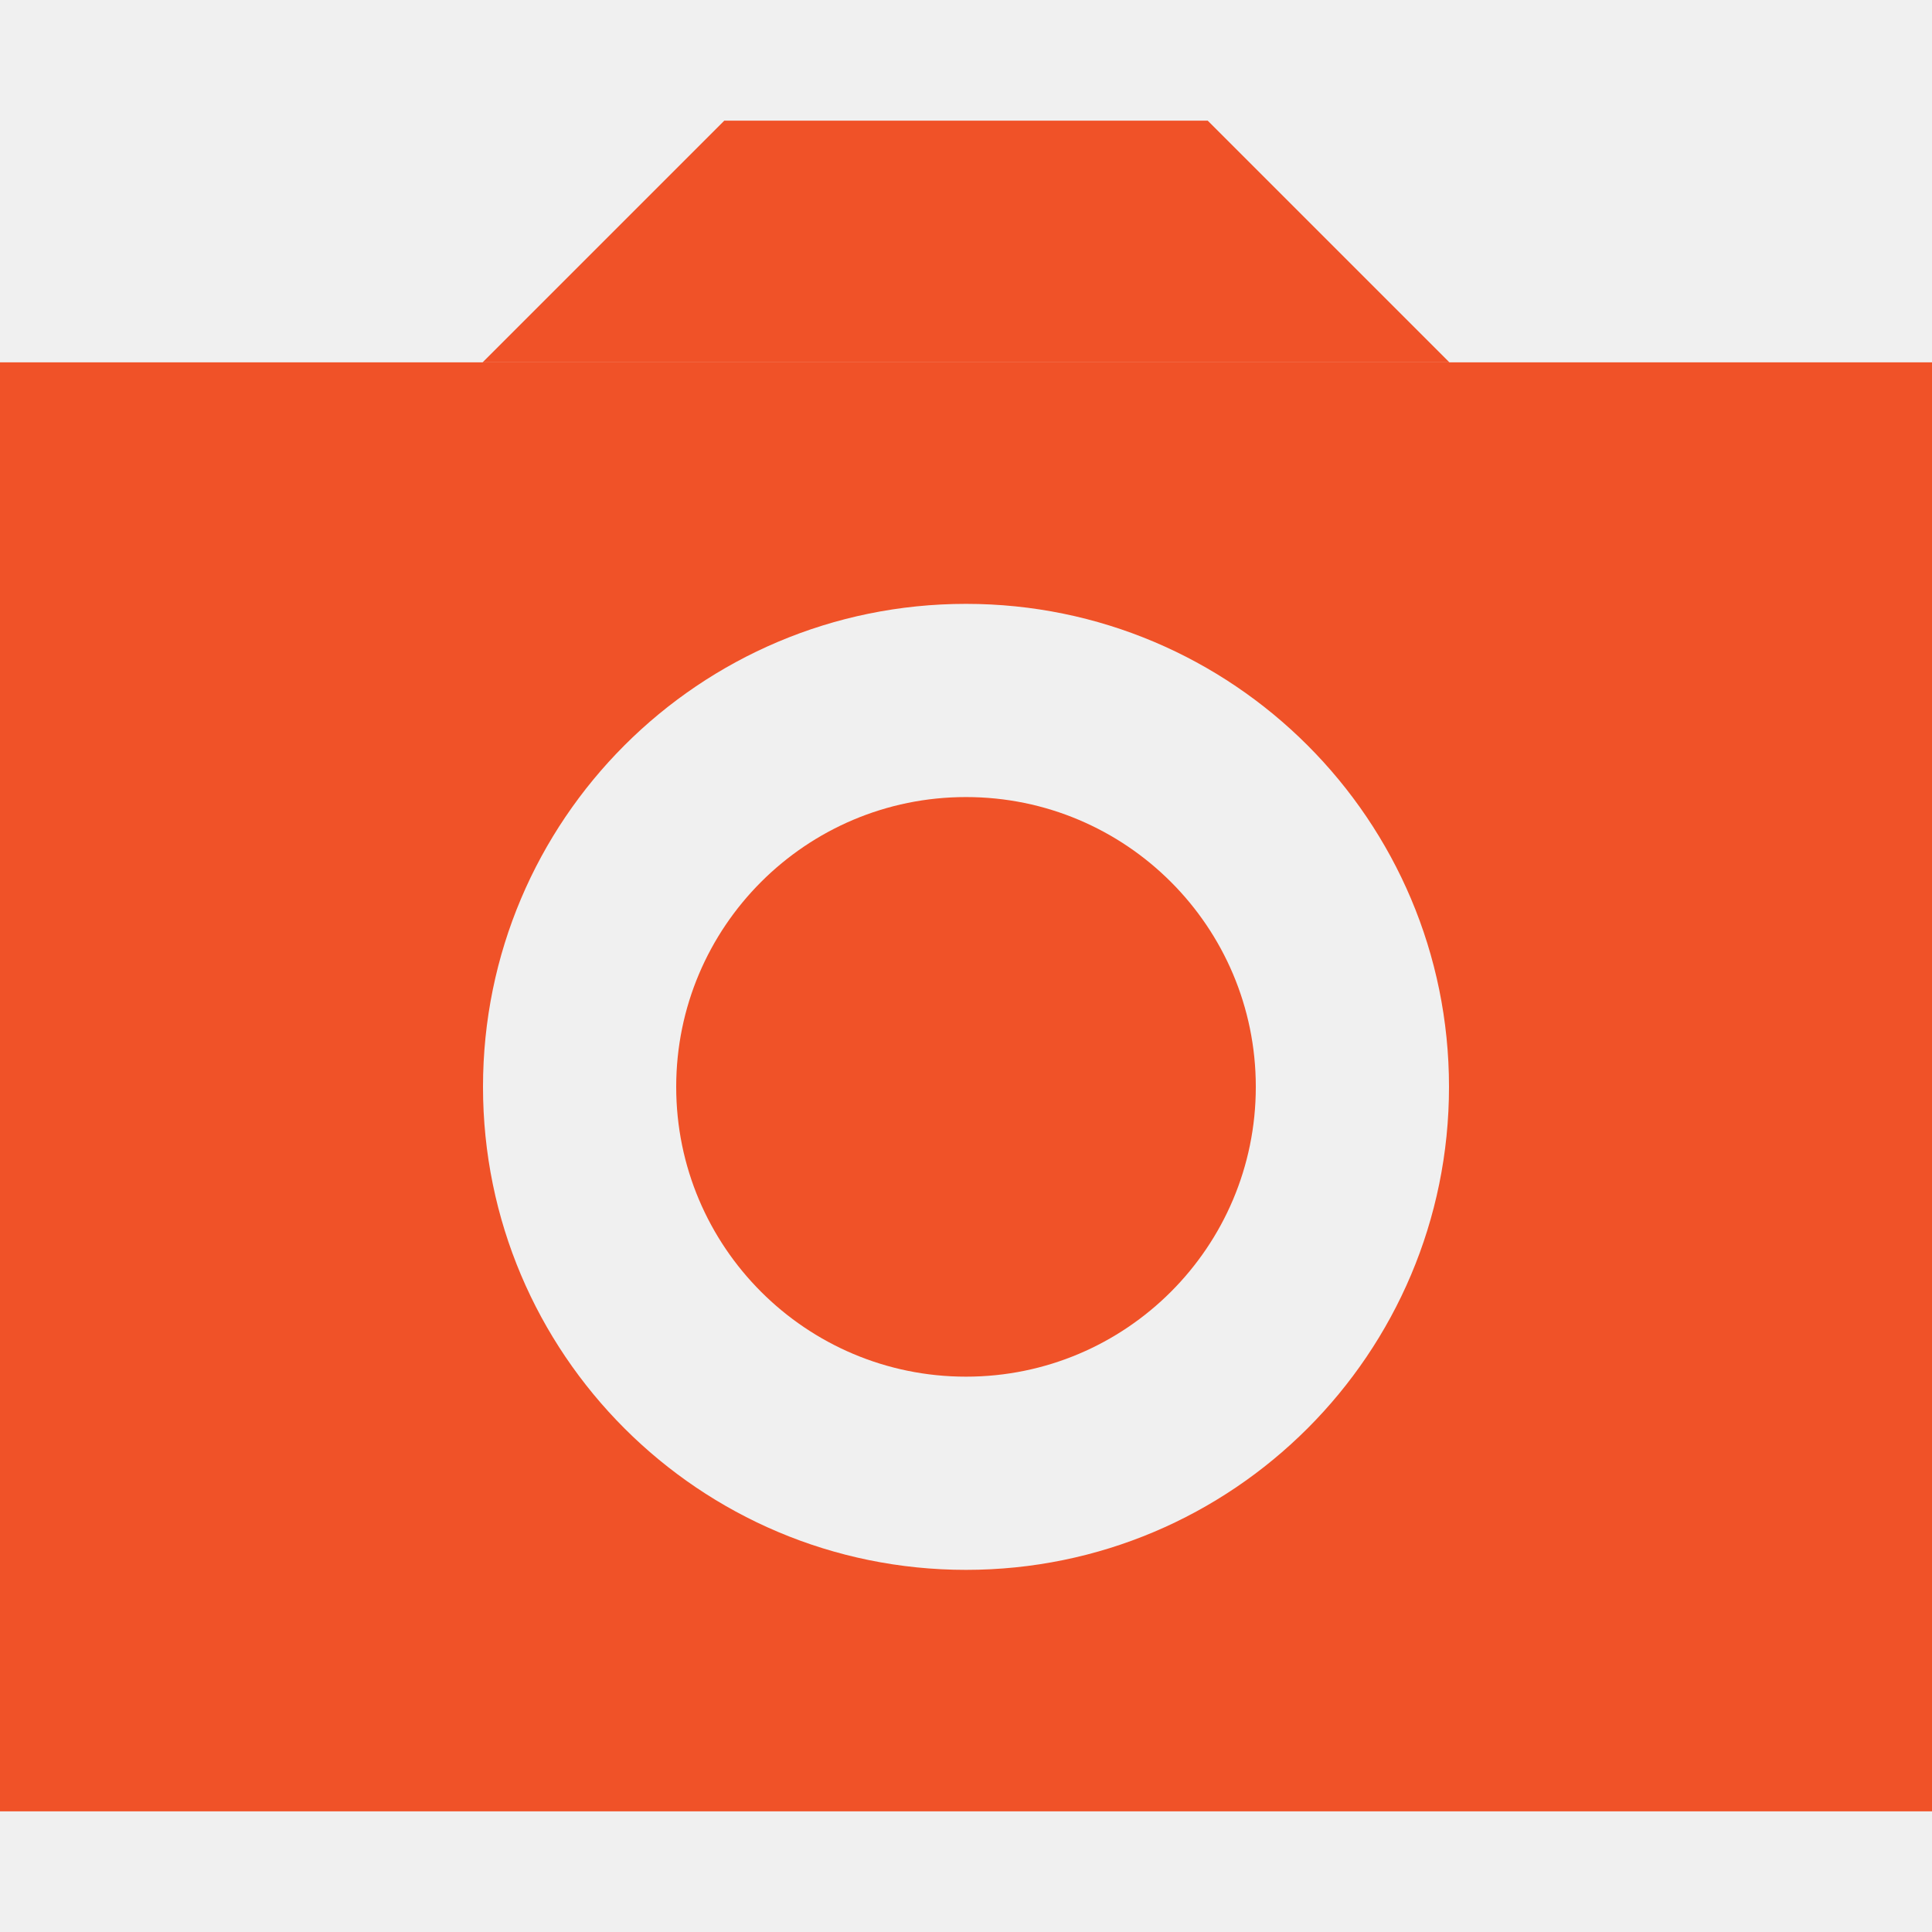
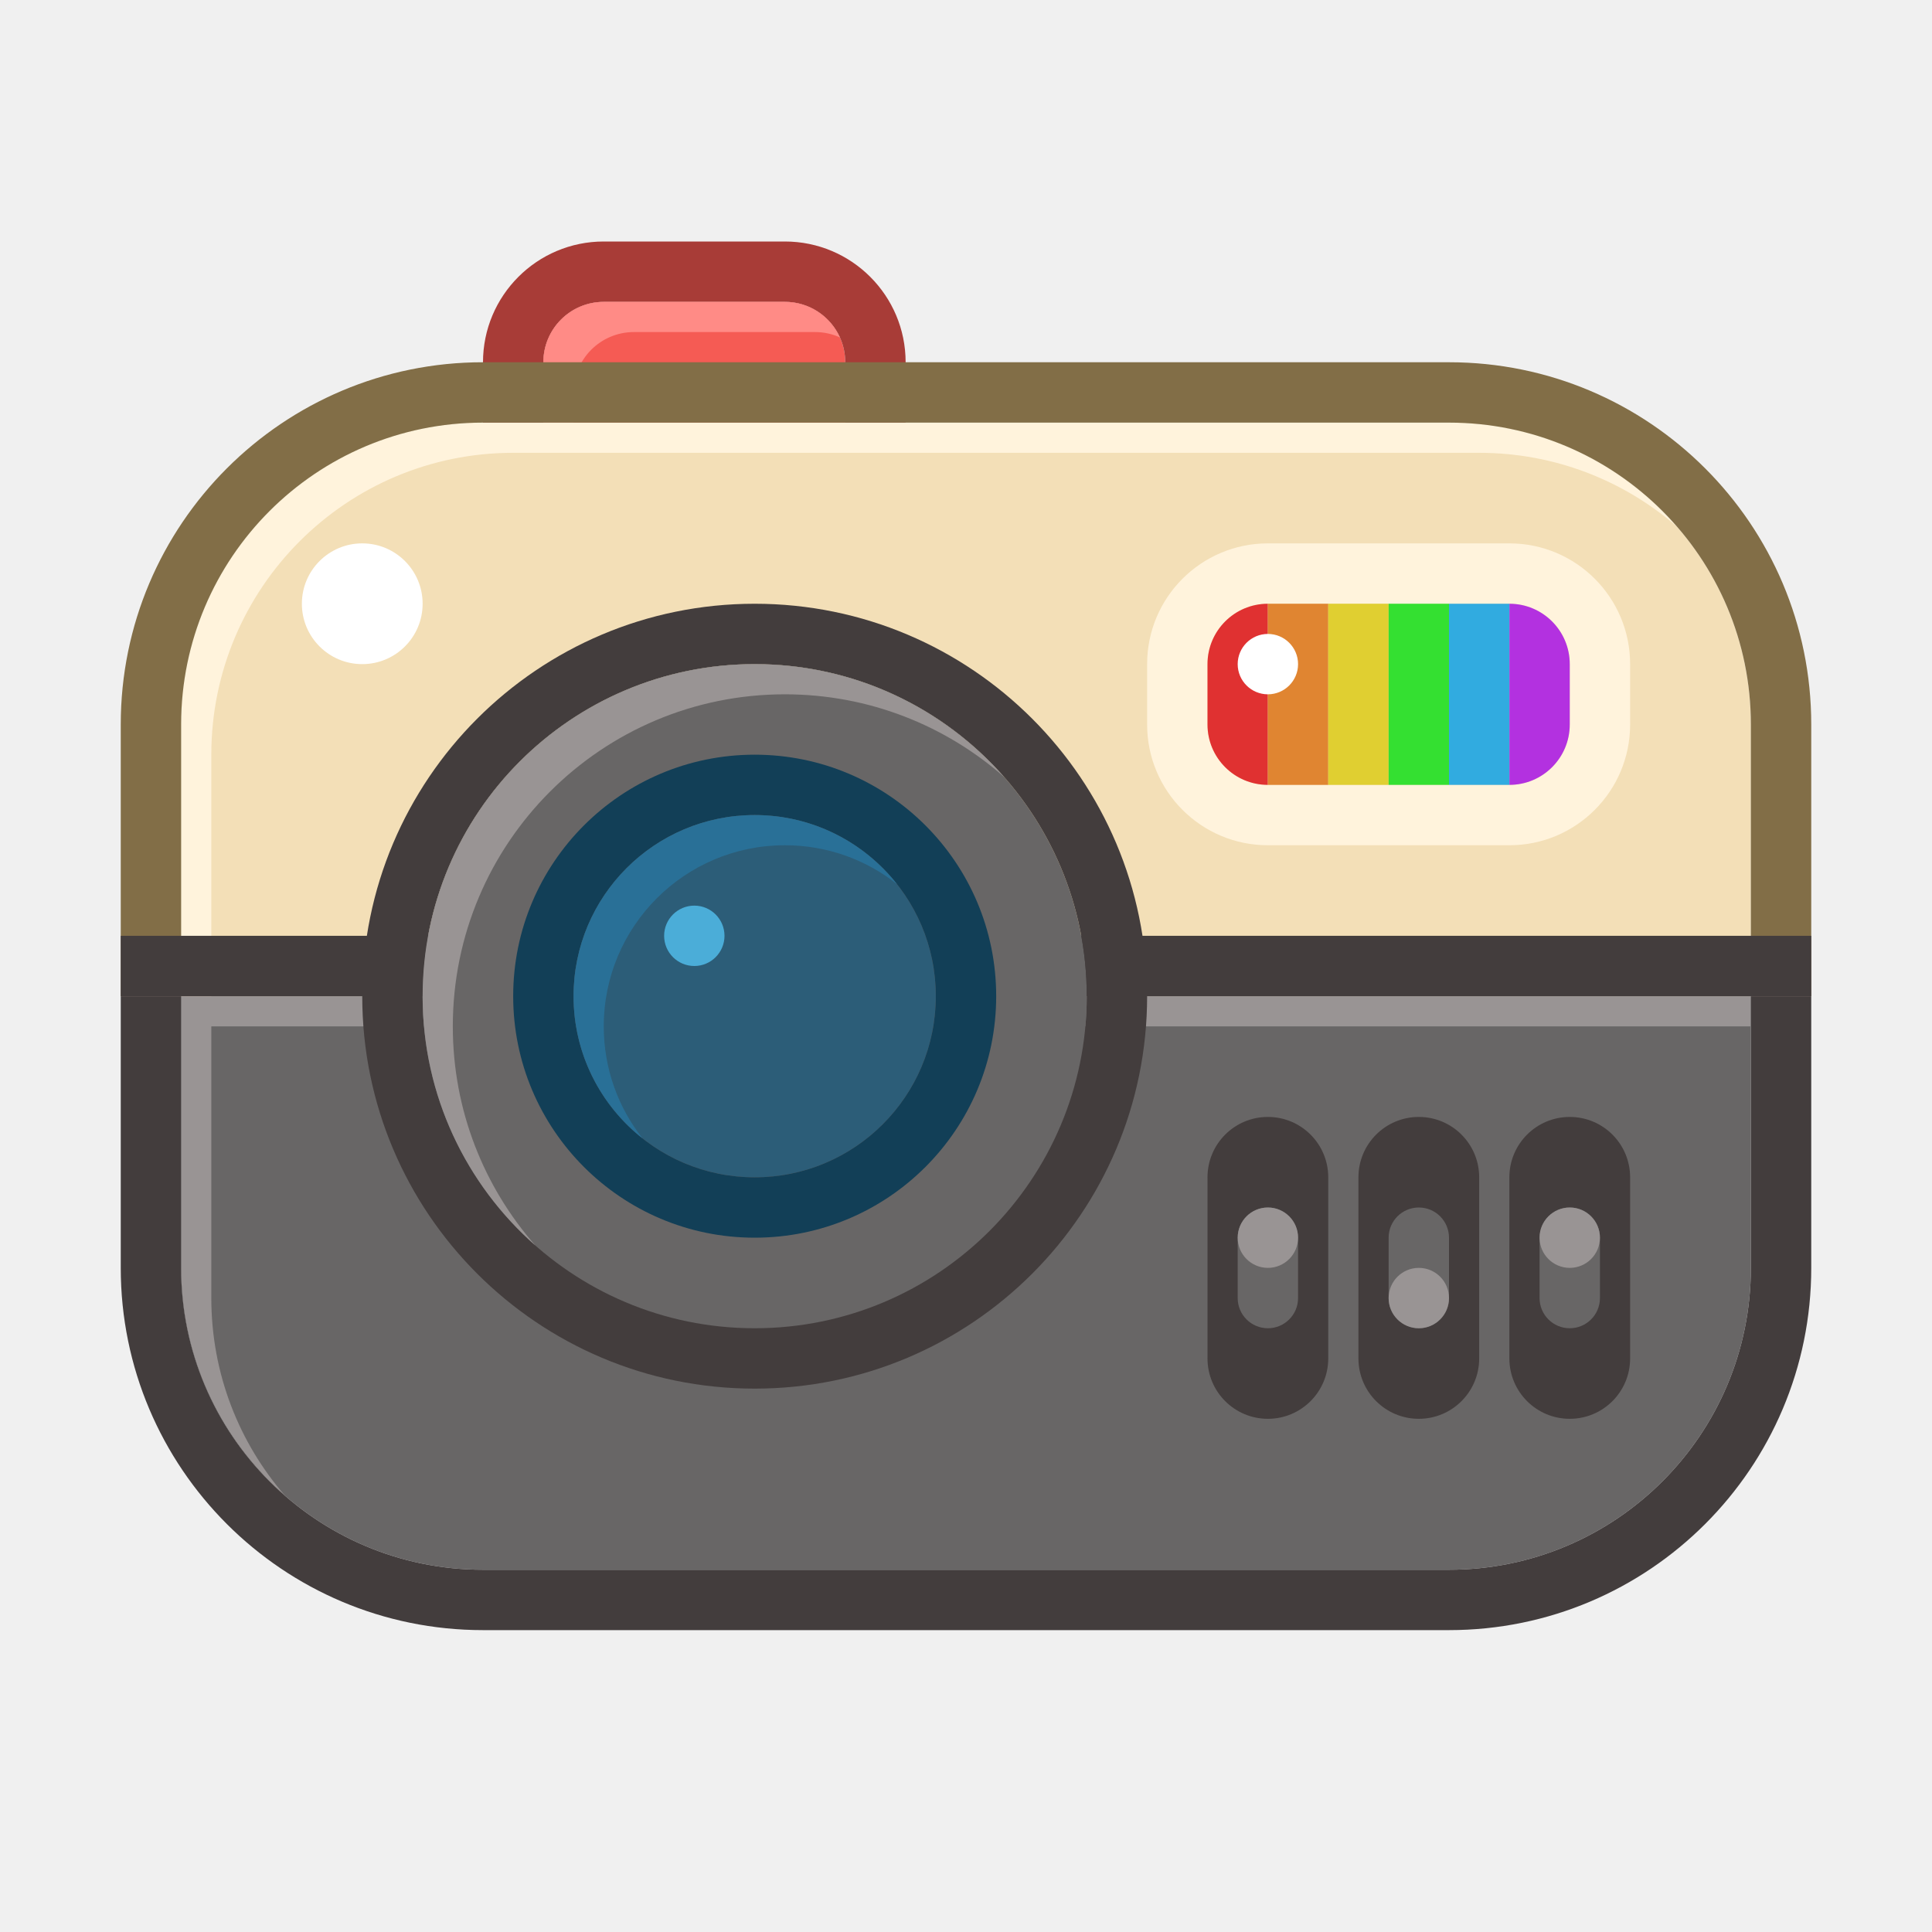
- <svg xmlns="http://www.w3.org/2000/svg" version="1.1" id="Layer_1" x="0px" y="0px" viewBox="0 0 405.333 405.333" style="enable-background:new 0 0 405.333 405.333;" xml:space="preserve">
-   <g>
-     <path style="fill:#F05228;" d="M0,76.023v304h405.333v-304H0z M202.667,329.357c-55.966,0-101.333-45.367-101.333-101.333   S146.701,126.69,202.667,126.69S304,172.058,304,228.023S258.633,329.357,202.667,329.357z" />
-     <circle style="fill:#F05228;" cx="202.667" cy="228.023" r="60.8" />
-     <polygon style="fill:#F05228;" points="151.957,25.31 101.244,76.023 304.09,76.023 253.376,25.31  " />
-   </g>
-   <g>
- </g>
-   <g>
- </g>
-   <g>
- </g>
-   <g>
- </g>
-   <g>
- </g>
-   <g>
- </g>
-   <g>
- </g>
-   <g>
- </g>
-   <g>
- </g>
-   <g>
- </g>
-   <g>
- </g>
-   <g>
- </g>
-   <g>
- </g>
-   <g>
- </g>
-   <g>
- </g>
+ <svg xmlns="http://www.w3.org/2000/svg" width="64" height="64" viewBox="0 0 64 64" fill="none">
+   <path d="M18 12C18 10.895 18.895 10 20 10H26C27.105 10 28 10.895 28 12V14H18V12Z" fill="#F55B54" />
+   <path fill-rule="evenodd" clip-rule="evenodd" d="M30 14C30 15.105 29.105 16 28 16H18C16.895 16 16 15.105 16 14V12C16 9.791 17.791 8 20 8H26C28.209 8 30 9.791 30 12V14ZM20 10C18.895 10 18 10.895 18 12V14H28V12C28 10.895 27.105 10 26 10H20Z" fill="#A83C37" />
+   <path fill-rule="evenodd" clip-rule="evenodd" d="M20 10C18.895 10 18 10.895 18 12V14H19V13C19 11.895 19.895 11 21 11H27C27.294 11 27.572 11.063 27.823 11.177C27.509 10.483 26.811 10 26 10H20Z" fill="#FF8B86" />
+   <path d="M16 52L48 52C53.523 52 58 47.523 58 42L58 33L6 33L6 42C6 47.523 10.477 52 16 52Z" fill="#686666" />
+   <path fill-rule="evenodd" clip-rule="evenodd" d="M9.447 49.553C7.922 47.798 7 45.507 7 43L7 34L58 34V33L6 33V42C6 45.016 7.335 47.72 9.447 49.553Z" fill="#999494" />
+   <path d="M48 14H16C10.477 14 6 18.477 6 24V33H58V24C58 18.477 53.523 14 48 14Z" fill="#F3DFB7" />
+   <path fill-rule="evenodd" clip-rule="evenodd" d="M16 14H48C51.016 14 53.72 15.335 55.553 17.447C53.798 15.922 51.507 15 49 15H17C11.477 15 7 19.477 7 25V33H6V24C6 18.477 10.477 14 16 14Z" fill="#FFF3DC" />
+   <path d="M48 54L16 54C9.373 54 4 48.627 4 42L4 33L6 33L6 42C6 47.523 10.477 52 16 52L48 52C53.523 52 58 47.523 58 42L58 33L60 33L60 42C60 48.627 54.627 54 48 54Z" fill="#433D3D" />
+   <path d="M16 12H48C54.627 12 60 17.373 60 24V33H58V24C58 18.477 53.523 14 48 14H16C10.477 14 6 18.477 6 24V33H4V24C4 17.373 9.373 12 16 12Z" fill="#826E47" />
+   <path d="M4 31H60V33H4V31Z" fill="#433D3D" />
+   <path d="M42 47C40.895 47 40 46.105 40 45L40 39C40 37.895 40.895 37 42 37C43.105 37 44 37.895 44 39L44 45C44 46.105 43.105 47 42 47Z" fill="#433D3D" />
+   <path d="M42 44C41.448 44 41 43.552 41 43L41 41C41 40.448 41.448 40 42 40C42.552 40 43 40.448 43 41L43 43C43 43.552 42.552 44 42 44Z" fill="#686666" />
+   <path d="M42 42C41.448 42 41 41.552 41 41C41 40.448 41.448 40 42 40C42.552 40 43 40.448 43 41C43 41.552 42.552 42 42 42Z" fill="#999494" />
+   <path d="M47 47C45.895 47 45 46.105 45 45L45 39C45 37.895 45.895 37 47 37C48.105 37 49 37.895 49 39L49 45C49 46.105 48.105 47 47 47Z" fill="#433D3D" />
+   <path d="M47 44C46.448 44 46 43.552 46 43L46 41C46 40.448 46.448 40 47 40C47.552 40 48 40.448 48 41L48 43C48 43.552 47.552 44 47 44Z" fill="#686666" />
+   <path d="M47 44C46.448 44 46 43.552 46 43C46 42.448 46.448 42 47 42C47.552 42 48 42.448 48 43C48 43.552 47.552 44 47 44Z" fill="#999494" />
+   <path d="M52 47C50.895 47 50 46.105 50 45L50 39C50 37.895 50.895 37 52 37C53.105 37 54 37.895 54 39L54 45C54 46.105 53.105 47 52 47Z" fill="#433D3D" />
+   <path d="M52 44C51.448 44 51 43.552 51 43L51 41C51 40.448 51.448 40 52 40C52.552 40 53 40.448 53 41L53 43C53 43.552 52.552 44 52 44Z" fill="#686666" />
+   <path d="M52 42C51.448 42 51 41.552 51 41C51 40.448 51.448 40 52 40C52.552 40 53 40.448 53 41C53 41.552 52.552 42 52 42Z" fill="#999494" />
+   <path d="M14 20C14 21.105 13.105 22 12 22C10.895 22 10 21.105 10 20C10 18.895 10.895 18 12 18C13.105 18 14 18.895 14 20Z" fill="white" />
+   <path d="M36 33C36 39.075 31.075 44 25 44C18.925 44 14 39.075 14 33C14 26.925 18.925 22 25 22C31.075 22 36 26.925 36 33Z" fill="#686666" />
+   <path fill-rule="evenodd" clip-rule="evenodd" d="M38 33C38 40.18 32.18 46 25 46C17.82 46 12 40.18 12 33C12 25.82 17.82 20 25 20C32.18 20 38 25.82 38 33ZM25 44C31.075 44 36 39.075 36 33C36 26.925 31.075 22 25 22C18.925 22 14 26.925 14 33C14 39.075 18.925 44 25 44Z" fill="#433D3D" />
+   <path fill-rule="evenodd" clip-rule="evenodd" d="M33.262 25.738C31.325 24.034 28.783 23 26 23C19.925 23 15 27.925 15 34C15 36.783 16.034 39.325 17.738 41.262C15.446 39.246 14 36.292 14 33C14 26.925 18.925 22 25 22C28.292 22 31.246 23.446 33.262 25.738Z" fill="#999494" />
+   <path d="M31 33C31 36.314 28.314 39 25 39C21.686 39 19 36.314 19 33C19 29.686 21.686 27 25 27C28.314 27 31 29.686 31 33Z" fill="#2C5D78" />
+   <path fill-rule="evenodd" clip-rule="evenodd" d="M33 33C33 37.418 29.418 41 25 41C20.582 41 17 37.418 17 33C17 28.582 20.582 25 25 25C29.418 25 33 28.582 33 33ZM25 39C28.314 39 31 36.314 31 33C31 29.686 28.314 27 25 27C21.686 27 19 29.686 19 33C19 36.314 21.686 39 25 39Z" fill="#123F57" />
+   <path fill-rule="evenodd" clip-rule="evenodd" d="M29.713 29.287C28.692 28.481 27.402 28 26 28C22.686 28 20 30.686 20 34C20 35.402 20.481 36.692 21.287 37.713C19.894 36.614 19 34.912 19 33C19 29.686 21.686 27 25 27C26.912 27 28.614 27.894 29.713 29.287Z" fill="#297097" />
+   <path d="M24 31C24 31.552 23.552 32 23 32C22.448 32 22 31.552 22 31C22 30.448 22.448 30 23 30C23.552 30 24 30.448 24 31Z" fill="#4BADD8" />
+   <path d="M40 22C40 20.895 40.895 20 42 20H50C51.105 20 52 20.895 52 22V24C52 25.105 51.105 26 50 26H42C40.895 26 40 25.105 40 24V22Z" fill="#F3DFB7" />
+   <path fill-rule="evenodd" clip-rule="evenodd" d="M42 18H50C52.209 18 54 19.791 54 22V24C54 26.209 52.209 28 50 28H42C39.791 28 38 26.209 38 24V22C38 19.791 39.791 18 42 18ZM42 20C40.895 20 40 20.895 40 22V24C40 25.105 40.895 26 42 26H50C51.105 26 52 25.105 52 24V22C52 20.895 51.105 20 50 20H42Z" fill="#FFF3DC" />
+   <path d="M52 24V22C52 20.895 51.105 20 50 20V26C51.105 26 52 25.105 52 24Z" fill="#B331E0" />
+   <path d="M40 22L40 24C40 25.105 40.895 26 42 26L42 20C40.895 20 40 20.895 40 22Z" fill="#E03131" />
+   <path d="M42 20L42 26L44 26L44 20L42 20Z" fill="#E08531" />
+   <path d="M44 20L44 26L46 26L46 20L44 20Z" fill="#E0CF31" />
+   <path d="M46 20L46 26L48 26L48 20L46 20Z" fill="#34E031" />
+   <path d="M48 20L48 26L50 26L50 20L48 20Z" fill="#31ABE0" />
+   <path d="M43 22C43 22.552 42.552 23 42 23C41.448 23 41 22.552 41 22C41 21.448 41.448 21 42 21C42.552 21 43 21.448 43 22Z" fill="white" />
</svg>
